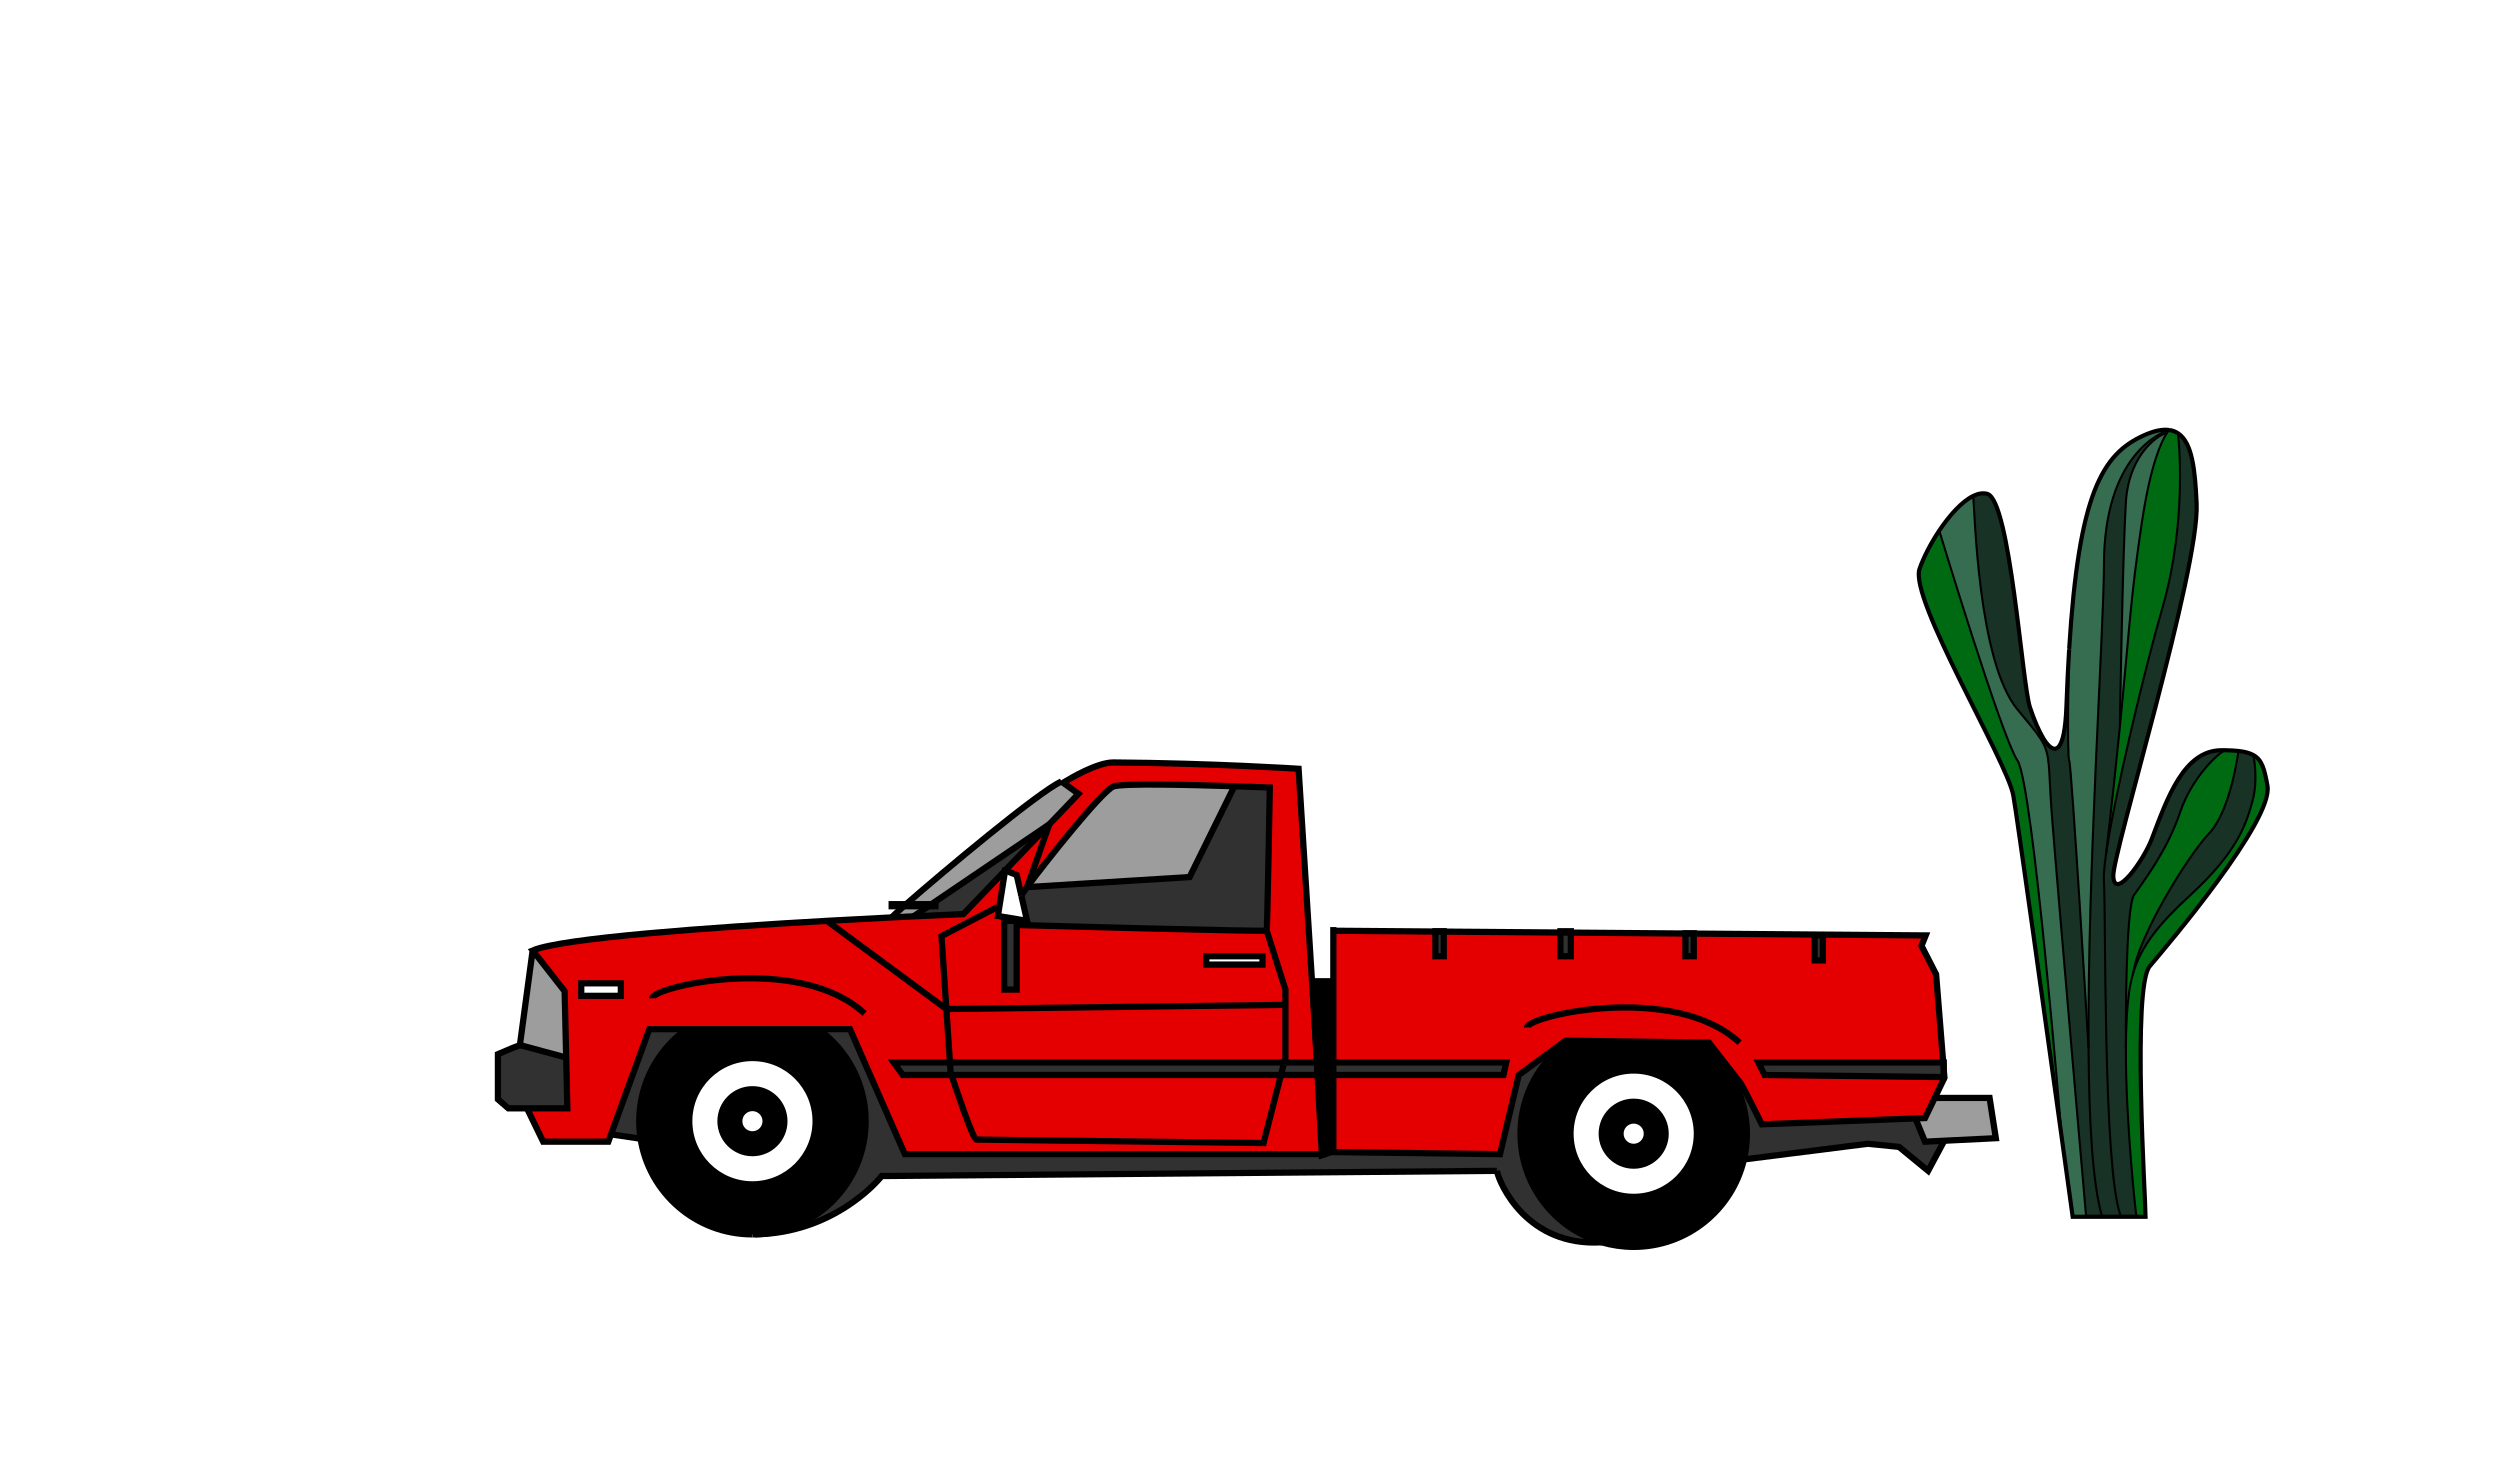
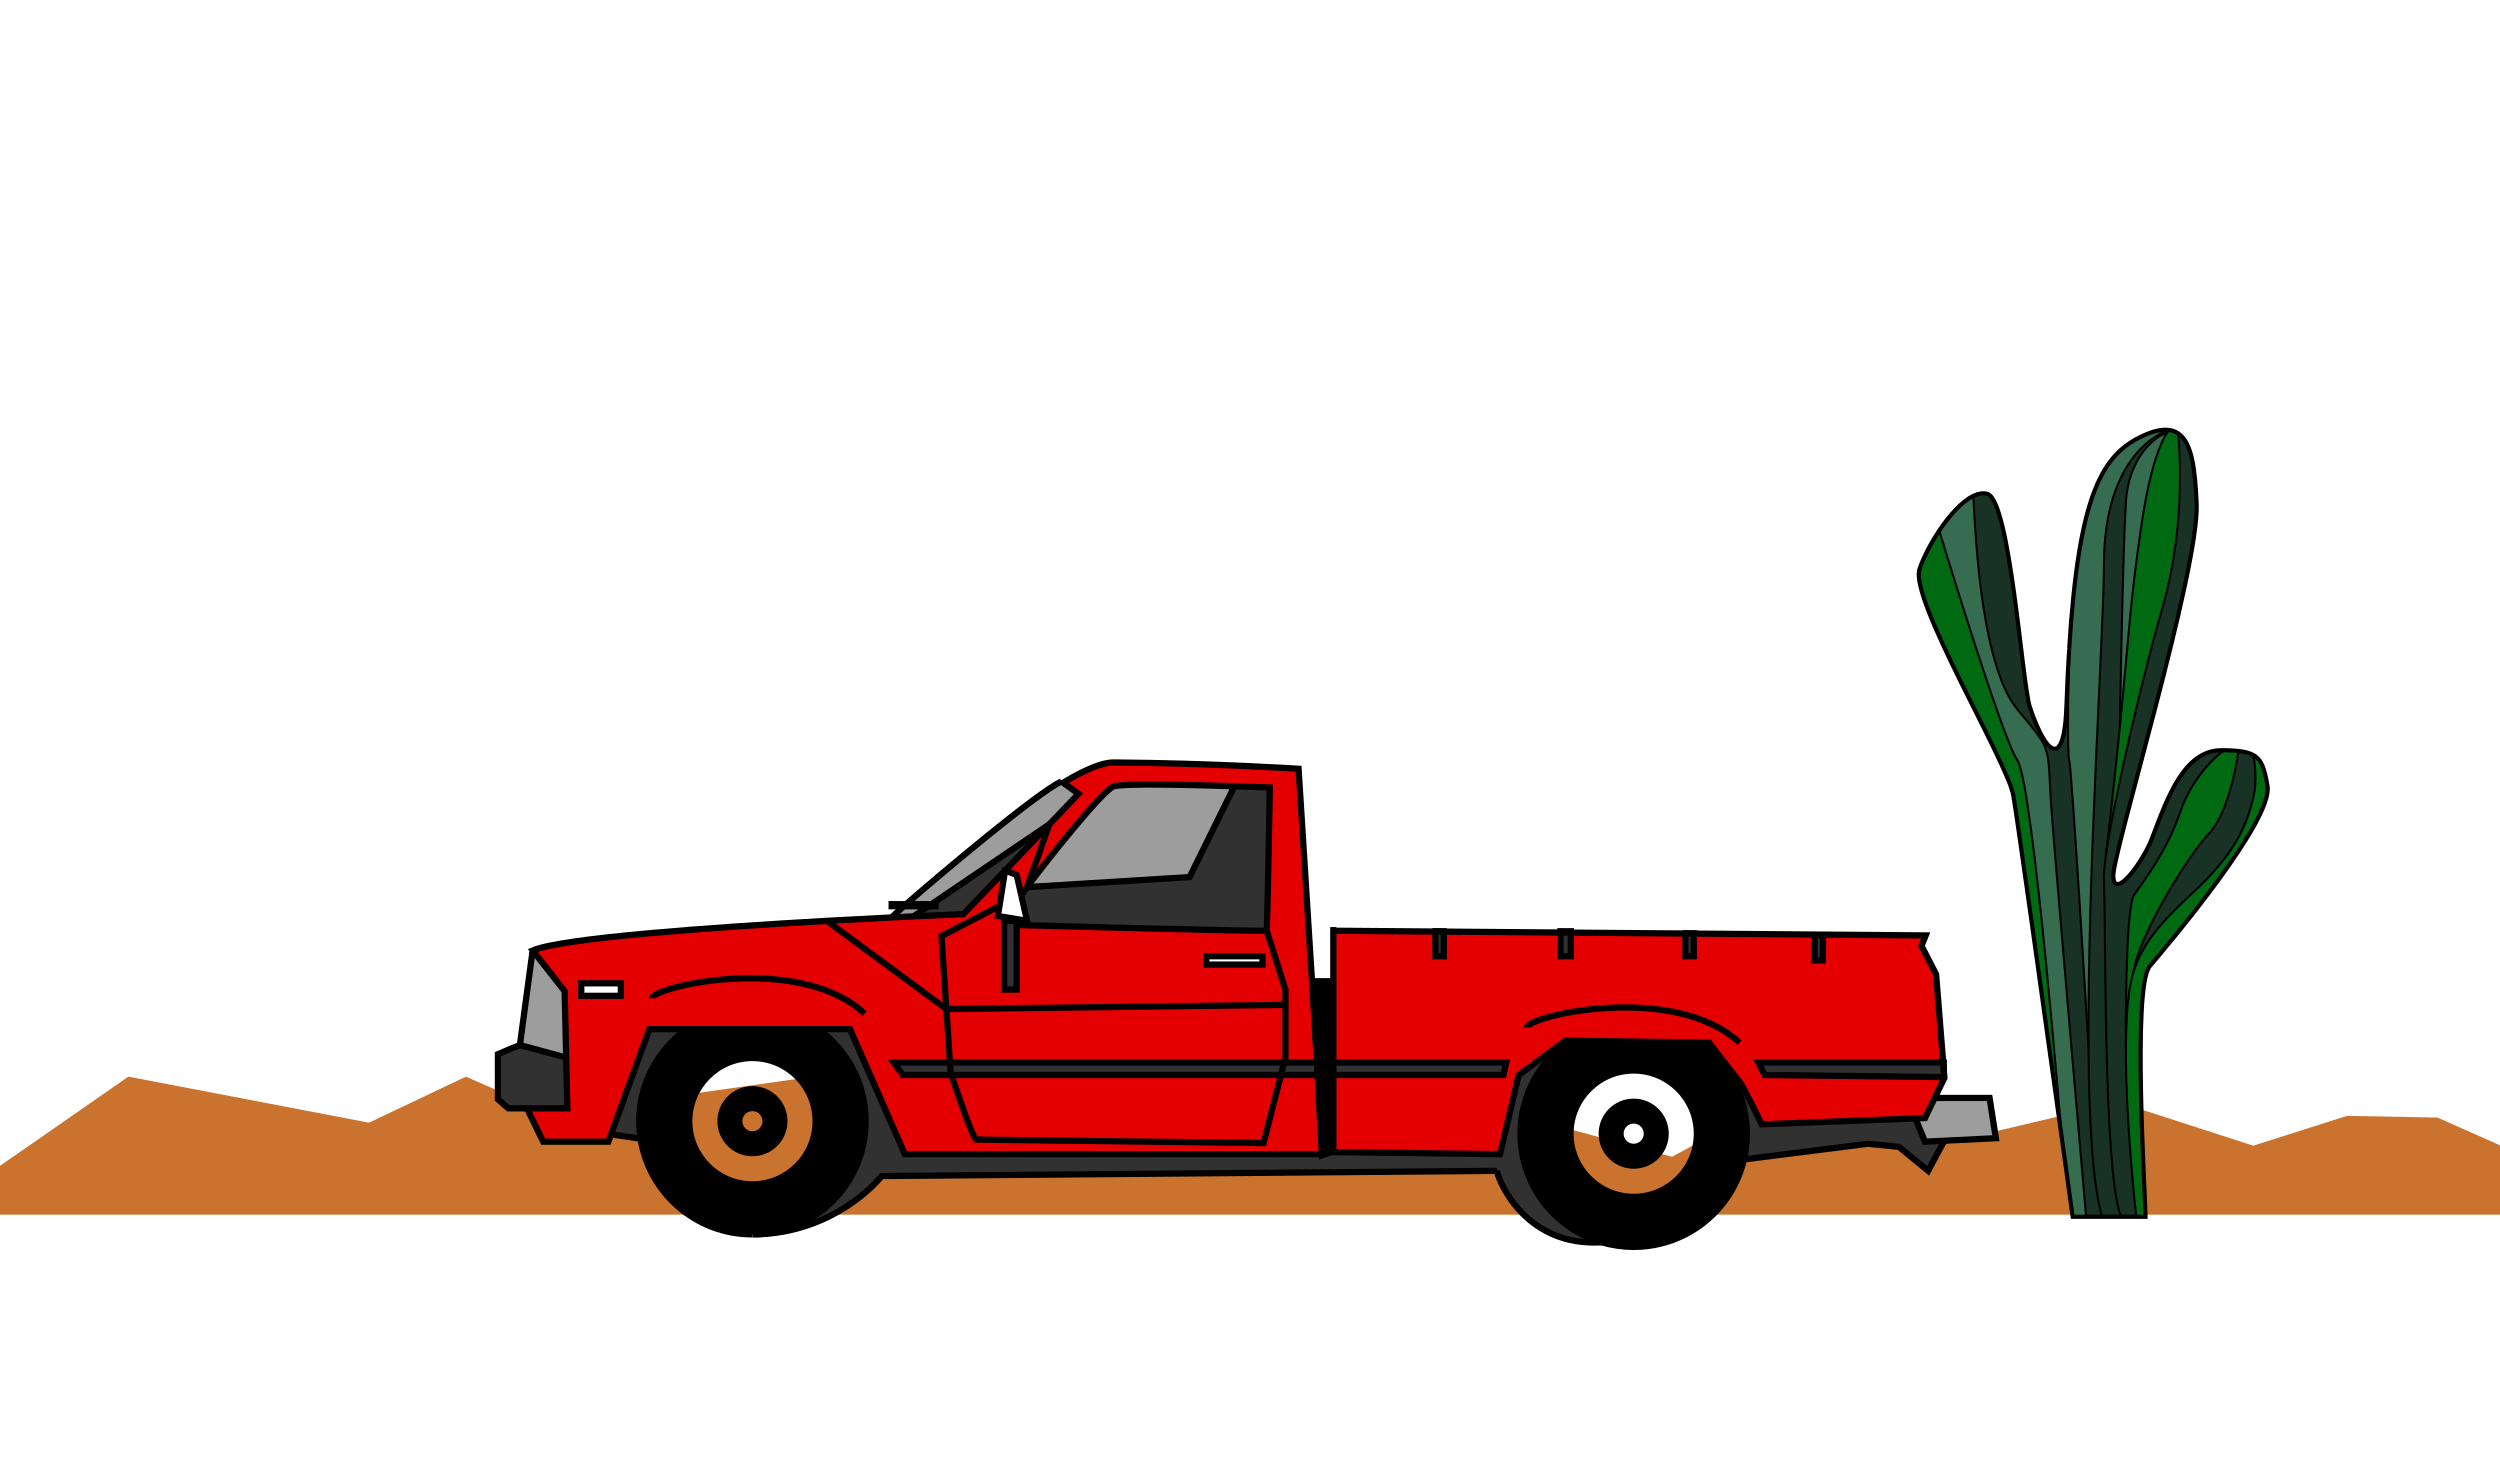
<svg xmlns="http://www.w3.org/2000/svg" version="1.1" id="truck" x="0px" y="0px" width="1200px" height="700px" viewBox="0 0 1200 700" enable-background="new 0 0 1200 700" xml:space="preserve">
+   <path id="bkg1" fill="#C9732F" d="M-34.409,583.045c4.5-2.454,96.011-66.253,96.011-66.253l115.502,22.096l46.501-22.087l30,13.092  l61.498-2.455l74.997-10.634l46.498,24.543l74.997-4.909l31.499-14.725l64.497,20.451l67.496-21.27l127.494,34.359l61.497-33.541  l86.995,22.906l65.997-15.543l64.496,20.86l44.967-14.317l43.467,0.818l105.058,46.607" />
  <g id="cGroup">
    <g>
-       <path fill="#006A12" d="M1023.954,467.018v-0.01c3.92-13.06,12.279-23.44,27.529-37.46c22.98-21.12,26.9-34.64,29.83-45.5    c2.471-9.17,0.811-20.41,0.09-21.73c4.44,2.36,5.53,6.881,6.98,14.851c3,16.5-48,76.63-56.5,86.63s-2,112.25-2,120.25h-4.5v-0.5    c0,0-5.14-44.67-4.95-80.82c0.05-9.68,0.48-18.75,1.49-26.18C1022.384,473.178,1023.054,470.028,1023.954,467.018z" />
-       <path fill="#183225" d="M1081.403,362.317c0.721,1.32,2.381,12.561-0.09,21.73c-2.93,10.86-6.85,24.38-29.83,45.5    c-15.25,14.02-23.609,24.4-27.529,37.46c2.29-17.13,25.939-55.97,36.43-67.01c10.22-10.76,13.87-38.07,14.06-39.53    C1077.424,360.808,1079.674,361.397,1081.403,362.317z" />
-       <path fill="#006A12" d="M1074.443,360.468c-0.189,1.46-3.84,28.771-14.06,39.53c-10.49,11.04-34.14,49.88-36.43,67.01v0.01    c-0.9,3.011-1.57,6.16-2.03,9.53c-1.01,7.43-1.44,16.5-1.49,26.18h-0.01c-0.04-5-0.36-66.939,3.96-73.18    c4.5-6.5,16-21.5,22.02-39.5c5.79-17.32,18.931-29.07,21.711-29.93C1070.534,360.158,1072.624,360.268,1074.443,360.468z" />
-       <path fill="#183225" d="M1020.424,502.728h0.01c-0.189,36.15,4.95,80.82,4.95,80.82v0.5h-7.5v-0.5c-8.5-23-7-145.5-8-161    c-0.16-2.43,0.19-6.49,0.91-11.74c3.91-28.18,18.899-90.57,27.09-118.76c12.37-42.56,7.66-83.26,7.56-84.08    c6.931,4.57,8.2,17.9,8.94,33.59c1.5,31.5-40.45,168.2-40,179.01c0.5,12,14.47-7.39,18.5-17.989    c7.41-19.48,15.33-42.471,33.5-42.471c0.6,0,1.17,0,1.73,0.011c-2.78,0.859-15.921,12.609-21.711,29.93    c-6.02,18-17.52,33-22.02,39.5C1020.063,435.788,1020.384,497.728,1020.424,502.728z" />
-       <path fill="#006A12" d="M1045.443,207.968c0.101,0.82,4.811,41.52-7.56,84.08c-8.19,28.19-23.18,90.58-27.09,118.76    c3.02-25.609,5.12-45.45,6.729-61.75c4.311-43.7,5.091-62.07,10.601-98.51c4.27-28.23,9.51-38.95,11.92-42.59    c0.59-0.88,1.01-1.35,1.21-1.55C1042.844,206.628,1044.233,207.168,1045.443,207.968z" />
-       <path fill="#183225" d="M1041.084,206.378c0.06,0.01,0.12,0.02,0.17,0.03c-0.2,0.2-0.62,0.67-1.21,1.55    c-2.3-0.19-18.07,8.59-19.62,33.09c-1.54,24.5-2.9,108.01-2.9,108.01c-1.609,16.3-3.71,36.141-6.729,61.75    c-0.72,5.25-1.07,9.311-0.91,11.74c1,15.5-0.5,138,8,161v0.5h-9v-0.5c-4.42-15.34-6.15-45.08-6.38-80.5c0,0,0-0.01,0-0.02    c-0.561-84.65,7.399-201.661,7.38-231.48c-0.04-53.62,27.87-64.12,31.18-65.17    C1041.074,206.368,1041.074,206.368,1041.084,206.378z" />
-       <path fill="#366D50" d="M1020.424,241.048c1.55-24.5,17.32-33.28,19.62-33.09c-2.41,3.64-7.65,14.36-11.92,42.59    c-5.51,36.44-6.29,54.81-10.601,98.51C1017.523,349.058,1018.884,265.548,1020.424,241.048z" />
-       <path fill="#366D50" d="M1028.884,209.048c5.01-2.28,9-3.08,12.18-2.67c-3.31,1.05-31.22,11.55-31.18,65.17    c0.02,29.82-7.94,146.83-7.38,231.48c-0.12-1.961-8.13-135.99-9.28-137.98c-1.1-1.92-0.28-46.71-0.03-53.36    c0-0.08,0.011-0.16,0.011-0.23C997.834,236.698,1009.124,218.028,1028.884,209.048z" />
-       <path fill="#183225" d="M1008.884,583.548v0.5h-7.59v-0.5c0,0-13.82-158.57-16.41-192.5c-1.82-23.73-0.43-28.47-5.23-36.15    l1.16-0.47c5.311,8.7,10.25,7.44,11.07-15.38c0.35-9.87,0.79-18.97,1.31-27.36c-0.25,6.65-1.069,51.44,0.03,53.36    c1.15,1.99,9.16,136.02,9.28,137.98c0,0.01,0,0.02,0,0.02C1002.733,538.468,1004.464,568.208,1008.884,583.548z" />
-       <path fill="#366D50" d="M1001.294,583.548v0.5h-6.41c0,0-2.19-15.87-5.36-38.74l0.061-0.01c0,0-13.7-169.25-21.2-180.25    s-37.55-110.36-37.55-110.36c4.91-7.35,10.83-13.95,16.3-16.63c0.75,6.99,2.23,79.62,21.25,102.49    c5.62,6.76,9.09,10.86,11.27,14.35c4.801,7.681,3.41,12.42,5.23,36.15C987.474,424.978,1001.294,583.548,1001.294,583.548z" />
-       <path fill="#006A12" d="M989.584,545.298l-0.061,0.01c-7.779-56.06-21.439-154.16-23.14-163.51c-3-16.5-50-94.25-45-108.75    c1.86-5.38,5.3-12.14,9.45-18.36c0,0,30.05,99.36,37.55,110.36S989.584,545.298,989.584,545.298z" />
-       <path fill="#183225" d="M980.813,354.428l-1.16,0.47c-2.18-3.489-5.649-7.59-11.27-14.35c-19.02-22.87-20.5-95.5-21.25-102.49    c2.37-1.16,4.66-1.58,6.75-1.01c11,3,16.68,91.03,20.5,102.5C976.414,345.638,978.644,350.868,980.813,354.428z" />
+       <path fill="#006A12" d="M1023.954,467.018v-0.01c3.92-13.06,12.279-23.439,27.529-37.46c22.979-21.12,26.899-34.64,29.829-45.5    c2.472-9.17,0.812-20.41,0.091-21.729c4.439,2.359,5.529,6.881,6.979,14.851c3,16.5-48,76.63-56.5,86.63s-2,112.25-2,120.25h-4.5    v-0.5c0,0-5.14-44.67-4.95-80.82c0.05-9.68,0.48-18.75,1.49-26.18C1022.384,473.178,1023.054,470.028,1023.954,467.018z" />
+       <path fill="#183225" d="M1081.403,362.317c0.721,1.319,2.381,12.561-0.091,21.729c-2.93,10.86-6.85,24.38-29.829,45.5    c-15.25,14.021-23.609,24.4-27.529,37.46c2.29-17.13,25.938-55.97,36.43-67.01c10.22-10.76,13.87-38.07,14.061-39.53    C1077.424,360.808,1079.674,361.397,1081.403,362.317z" />
+       <path fill="#006A12" d="M1074.443,360.468c-0.189,1.46-3.84,28.771-14.061,39.53c-10.49,11.04-34.14,49.88-36.43,67.01v0.01    c-0.9,3.012-1.57,6.16-2.03,9.53c-1.01,7.43-1.44,16.5-1.49,26.18h-0.01c-0.04-5-0.36-66.938,3.96-73.18    c4.5-6.5,16-21.5,22.021-39.5c5.79-17.32,18.931-29.07,21.711-29.93C1070.534,360.158,1072.624,360.268,1074.443,360.468z" />
+       <path fill="#183225" d="M1020.424,502.728h0.01c-0.188,36.15,4.95,80.82,4.95,80.82v0.5h-7.5v-0.5c-8.5-23-7-145.5-8-161    c-0.159-2.43,0.19-6.49,0.91-11.74c3.91-28.18,18.899-90.569,27.09-118.76c12.37-42.56,7.66-83.26,7.561-84.08    c6.931,4.57,8.2,17.9,8.939,33.59c1.5,31.5-40.45,168.2-40,179.01c0.5,12,14.47-7.391,18.5-17.989    c7.41-19.48,15.33-42.471,33.5-42.471c0.601,0,1.17,0,1.73,0.011c-2.78,0.858-15.921,12.608-21.711,29.93    c-6.021,18-17.521,33-22.021,39.5C1020.062,435.788,1020.384,497.728,1020.424,502.728z" />
+       <path fill="#006A12" d="M1045.443,207.968c0.101,0.82,4.811,41.52-7.561,84.08c-8.189,28.19-23.18,90.58-27.09,118.76    c3.02-25.608,5.12-45.449,6.729-61.75c4.312-43.7,5.092-62.07,10.602-98.51c4.27-28.23,9.51-38.95,11.92-42.59    c0.59-0.88,1.01-1.35,1.21-1.55C1042.844,206.628,1044.233,207.168,1045.443,207.968z" />
+       <path fill="#183225" d="M1041.084,206.378c0.061,0.01,0.12,0.02,0.17,0.03c-0.2,0.2-0.62,0.67-1.21,1.55    c-2.3-0.19-18.069,8.59-19.62,33.09c-1.54,24.5-2.899,108.01-2.899,108.01c-1.609,16.301-3.71,36.142-6.729,61.75    c-0.72,5.25-1.07,9.312-0.91,11.74c1,15.5-0.5,138,8,161v0.5h-9v-0.5c-4.42-15.34-6.149-45.08-6.38-80.5c0,0,0-0.01,0-0.02    c-0.561-84.65,7.399-201.661,7.38-231.48c-0.04-53.62,27.87-64.12,31.181-65.17    C1041.074,206.368,1041.074,206.368,1041.084,206.378z" />
+       <path fill="#366D50" d="M1020.424,241.048c1.55-24.5,17.32-33.28,19.62-33.09c-2.41,3.64-7.649,14.36-11.92,42.59    c-5.51,36.44-6.29,54.81-10.601,98.51C1017.523,349.058,1018.884,265.548,1020.424,241.048z" />
+       <path fill="#366D50" d="M1028.884,209.048c5.011-2.28,9-3.08,12.181-2.67c-3.311,1.05-31.221,11.55-31.181,65.17    c0.021,29.82-7.939,146.83-7.38,231.48c-0.12-1.961-8.13-135.99-9.279-137.98c-1.101-1.92-0.28-46.71-0.03-53.359    c0-0.08,0.011-0.16,0.011-0.23C997.834,236.698,1009.124,218.028,1028.884,209.048z" />
+       <path fill="#183225" d="M1008.884,583.548v0.5h-7.59v-0.5c0,0-13.82-158.57-16.41-192.5c-1.819-23.729-0.43-28.47-5.229-36.149    l1.16-0.471c5.311,8.7,10.25,7.44,11.069-15.38c0.351-9.87,0.79-18.97,1.311-27.36c-0.25,6.65-1.069,51.44,0.029,53.36    c1.15,1.99,9.16,136.021,9.28,137.98c0,0.01,0,0.02,0,0.02C1002.732,538.468,1004.464,568.208,1008.884,583.548z" />
+       <path fill="#366D50" d="M1001.294,583.548v0.5h-6.41c0,0-2.189-15.87-5.359-38.74l0.061-0.01c0,0-13.7-169.25-21.2-180.25    s-37.55-110.36-37.55-110.36c4.91-7.35,10.83-13.95,16.3-16.63c0.75,6.99,2.23,79.62,21.25,102.49    c5.62,6.76,9.09,10.86,11.271,14.351c4.801,7.681,3.409,12.42,5.229,36.149C987.474,424.978,1001.294,583.548,1001.294,583.548z" />
+       <path fill="#006A12" d="M989.584,545.298l-0.061,0.01c-7.779-56.06-21.439-154.159-23.141-163.51c-3-16.5-50-94.25-45-108.75    c1.86-5.38,5.3-12.14,9.45-18.36c0,0,30.05,99.36,37.55,110.36S989.584,545.298,989.584,545.298z" />
+       <path fill="#183225" d="M980.812,354.428l-1.159,0.471c-2.181-3.489-5.649-7.591-11.271-14.351    c-19.02-22.87-20.5-95.5-21.25-102.49c2.37-1.16,4.66-1.58,6.75-1.01c11,3,16.68,91.03,20.5,102.5    C976.414,345.638,978.645,350.868,980.812,354.428z" />
    </g>
    <g>
-       <path fill="none" stroke="#000000" stroke-width="2" stroke-miterlimit="10" d="M993.193,311.688    c-0.52,8.39-0.96,17.49-1.31,27.36c-0.82,22.82-5.76,24.08-11.07,15.38c-2.17-3.56-4.399-8.79-6.43-14.88    c-3.82-11.47-9.5-99.5-20.5-102.5c-2.09-0.57-4.38-0.15-6.75,1.01c-5.47,2.68-11.39,9.28-16.3,16.63    c-4.15,6.22-7.59,12.98-9.45,18.36c-5,14.5,42,92.25,45,108.75c1.7,9.35,15.36,107.45,23.14,163.51    c3.17,22.87,5.36,38.74,5.36,38.74h6.41h7.59h9h7.5h4.5c0-8-6.5-110.25,2-120.25s59.5-70.13,56.5-86.63    c-1.45-7.97-2.54-12.49-6.98-14.851c-1.729-0.92-3.979-1.51-6.96-1.85c-1.819-0.2-3.909-0.31-6.329-0.35    c-0.561-0.011-1.131-0.011-1.73-0.011c-18.17,0-26.09,22.99-33.5,42.471c-4.03,10.6-18,29.989-18.5,17.989    c-0.45-10.81,41.5-147.51,40-179.01c-0.74-15.69-2.01-29.02-8.94-33.59c-1.21-0.8-2.6-1.34-4.189-1.56    c-0.05-0.01-0.11-0.02-0.17-0.03" />
-       <path fill="none" stroke="#000000" stroke-width="2" stroke-miterlimit="10" d="M1041.063,206.378    c-3.18-0.41-7.17,0.39-12.18,2.67c-19.76,8.98-31.05,27.65-35.68,102.41" />
-       <path fill="none" stroke="#000000" stroke-linejoin="round" stroke-miterlimit="10" d="M1041.384,206.278c0,0,0,0-0.01,0.01    c-0.01,0.01-0.05,0.05-0.12,0.12c-0.2,0.2-0.62,0.67-1.21,1.55c-2.41,3.64-7.65,14.36-11.92,42.59    c-5.51,36.44-6.29,54.81-10.601,98.51c-1.609,16.3-3.71,36.141-6.729,61.75" />
-       <path fill="none" stroke="#000000" stroke-linejoin="round" stroke-miterlimit="10" d="M1002.504,503.028    c-0.561-84.65,7.399-201.661,7.38-231.48c-0.04-53.62,27.87-64.12,31.18-65.17c0.011-0.01,0.011-0.01,0.021,0    c0.17-0.06,0.27-0.09,0.29-0.09" />
-       <path fill="none" stroke="#000000" stroke-linejoin="round" stroke-miterlimit="10" d="M1008.884,583.548    c-4.42-15.34-6.15-45.08-6.38-80.5" />
-       <path fill="none" stroke="#000000" stroke-miterlimit="10" d="M1045.443,207.958c0,0,0,0,0,0.01    c0.101,0.82,4.811,41.52-7.56,84.08c-8.19,28.19-23.18,90.58-27.09,118.76c-0.72,5.25-1.07,9.311-0.91,11.74c1,15.5-0.5,138,8,161    " />
-       <path fill="none" stroke="#000000" stroke-miterlimit="10" d="M947.134,238.058c0.75,6.99,2.23,79.62,21.25,102.49    c5.62,6.76,9.09,10.86,11.27,14.35c4.801,7.681,3.41,12.42,5.23,36.15c2.59,33.93,16.41,192.5,16.41,192.5" />
+       <path fill="none" stroke="#000000" stroke-width="2" stroke-miterlimit="10" d="M993.193,311.688    c-0.521,8.391-0.961,17.49-1.311,27.36c-0.82,22.82-5.76,24.08-11.07,15.38c-2.17-3.56-4.398-8.79-6.43-14.88    c-3.82-11.47-9.5-99.5-20.5-102.5c-2.09-0.57-4.38-0.15-6.75,1.01c-5.47,2.68-11.39,9.28-16.3,16.63    c-4.15,6.22-7.59,12.98-9.45,18.36c-5,14.5,42,92.25,45,108.75c1.7,9.351,15.36,107.45,23.141,163.51    c3.17,22.87,5.359,38.74,5.359,38.74h6.41h7.59h9h7.5h4.5c0-8-6.5-110.25,2-120.25s59.5-70.13,56.5-86.63    c-1.449-7.97-2.54-12.49-6.979-14.851c-1.729-0.921-3.979-1.511-6.96-1.851c-1.819-0.2-3.909-0.31-6.329-0.35    c-0.562-0.012-1.131-0.012-1.73-0.012c-18.17,0-26.09,22.99-33.5,42.472c-4.029,10.6-18,29.989-18.5,17.989    c-0.45-10.811,41.5-147.51,40-179.01c-0.739-15.69-2.01-29.02-8.939-33.59c-1.21-0.8-2.601-1.34-4.189-1.56    c-0.05-0.01-0.109-0.021-0.17-0.03" />
+       <path fill="none" stroke="#000000" stroke-width="2" stroke-miterlimit="10" d="M1041.062,206.378    c-3.18-0.41-7.17,0.39-12.18,2.67c-19.76,8.98-31.05,27.65-35.68,102.41" />
+       <path fill="none" stroke="#000000" stroke-linejoin="round" stroke-miterlimit="10" d="M1041.384,206.278c0,0,0,0-0.01,0.01    c-0.01,0.01-0.05,0.05-0.12,0.12c-0.2,0.2-0.62,0.67-1.21,1.55c-2.41,3.64-7.649,14.36-11.92,42.59    c-5.51,36.44-6.29,54.81-10.601,98.51c-1.609,16.301-3.711,36.142-6.729,61.75" />
+       <path fill="none" stroke="#000000" stroke-linejoin="round" stroke-miterlimit="10" d="M1002.504,503.028    c-0.561-84.65,7.399-201.661,7.38-231.48c-0.04-53.62,27.87-64.12,31.181-65.17c0.011-0.01,0.011-0.01,0.021,0    c0.17-0.06,0.271-0.09,0.29-0.09" />
+       <path fill="none" stroke="#000000" stroke-linejoin="round" stroke-miterlimit="10" d="M1008.884,583.548    c-4.42-15.34-6.149-45.08-6.38-80.5" />
+       <path fill="none" stroke="#000000" stroke-miterlimit="10" d="M1045.443,207.958c0,0,0,0,0,0.01    c0.101,0.82,4.811,41.52-7.561,84.08c-8.189,28.19-23.18,90.58-27.09,118.76c-0.72,5.25-1.07,9.312-0.91,11.74    c1,15.5-0.5,138,8,161" />
+       <path fill="none" stroke="#000000" stroke-miterlimit="10" d="M947.134,238.058c0.75,6.99,2.23,79.62,21.25,102.49    c5.62,6.76,9.09,10.86,11.271,14.351c4.801,7.681,3.41,12.42,5.229,36.149c2.59,33.93,16.41,192.5,16.41,192.5" />
      <path fill="none" stroke="#000000" stroke-miterlimit="10" d="M930.834,254.688c0,0,30.05,99.36,37.55,110.36    s21.2,180.25,21.2,180.25" />
      <path fill="none" stroke="#000000" stroke-linejoin="round" stroke-miterlimit="10" d="M1002.504,503.028c0,0.01,0,0.02,0,0.02" />
-       <path fill="none" stroke="#000000" stroke-miterlimit="10" d="M993.224,311.068c-0.01,0.1-0.01,0.23-0.02,0.39    c0,0.07-0.011,0.15-0.011,0.23c-0.25,6.65-1.069,51.44,0.03,53.36c1.15,1.99,9.16,136.02,9.28,137.98" />
-       <path fill="none" stroke="#000000" stroke-miterlimit="10" d="M1023.954,467.018c-0.9,3.011-1.57,6.16-2.03,9.53    c-1.01,7.43-1.44,16.5-1.49,26.18c-0.189,36.15,4.95,80.82,4.95,80.82" />
-       <path fill="none" stroke="#000000" stroke-miterlimit="10" d="M1081.313,362.198c0.03,0.02,0.061,0.06,0.09,0.119    c0.721,1.32,2.381,12.561-0.09,21.73c-2.93,10.86-6.85,24.38-29.83,45.5c-15.25,14.02-23.609,24.4-27.529,37.46" />
-       <path fill="none" stroke="#000000" stroke-miterlimit="10" d="M1068.403,360.067c-0.079,0-0.17,0.021-0.289,0.051    c-2.78,0.859-15.921,12.609-21.711,29.93c-6.02,18-17.52,33-22.02,39.5c-4.32,6.24-4,68.18-3.96,73.18c0,0.21,0,0.32,0,0.32" />
-       <path fill="none" stroke="#000000" stroke-miterlimit="10" d="M1074.454,360.408c0,0,0,0.02-0.011,0.06    c-0.189,1.46-3.84,28.771-14.06,39.53c-10.49,11.04-34.14,49.88-36.43,67.01v0.01c-0.011,0.021-0.011,0.03-0.011,0.05" />
+       <path fill="none" stroke="#000000" stroke-miterlimit="10" d="M993.224,311.068c-0.01,0.1-0.01,0.229-0.02,0.39    c0,0.07-0.011,0.15-0.011,0.23c-0.25,6.649-1.069,51.439,0.029,53.359c1.15,1.99,9.16,136.021,9.28,137.98" />
+       <path fill="none" stroke="#000000" stroke-miterlimit="10" d="M1023.954,467.018c-0.9,3.012-1.57,6.16-2.03,9.53    c-1.01,7.43-1.439,16.5-1.49,26.18c-0.188,36.15,4.95,80.82,4.95,80.82" />
+       <path fill="none" stroke="#000000" stroke-miterlimit="10" d="M1081.312,362.198c0.03,0.02,0.062,0.06,0.091,0.119    c0.721,1.319,2.381,12.561-0.091,21.729c-2.93,10.86-6.85,24.38-29.829,45.5c-15.25,14.021-23.609,24.4-27.529,37.46" />
+       <path fill="none" stroke="#000000" stroke-miterlimit="10" d="M1068.403,360.067c-0.079,0-0.171,0.021-0.289,0.051    c-2.78,0.858-15.921,12.608-21.711,29.93c-6.021,18-17.521,33-22.021,39.5c-4.32,6.24-4,68.18-3.96,73.18c0,0.21,0,0.32,0,0.32" />
+       <path fill="none" stroke="#000000" stroke-miterlimit="10" d="M1074.454,360.408c0,0,0,0.02-0.011,0.06    c-0.189,1.46-3.84,28.771-14.061,39.53c-10.49,11.04-34.14,49.88-36.43,67.01v0.01c-0.012,0.021-0.012,0.03-0.012,0.051" />
      <path fill="none" stroke="#000000" stroke-miterlimit="10" d="M1040.044,207.958c-2.3-0.19-18.07,8.59-19.62,33.09    c-1.54,24.5-2.9,108.01-2.9,108.01" />
    </g>
  </g>
  <g id="tGroup">
    <g>
      <polygon fill="#9D9D9D" points="955,527 958,546.33 932.98,547.56 924,548 919.67,537.5 919.64,536.84 924,536.67 928.73,526.87     929,527   " />
-       <path fill="#E40001" d="M933,513.23l0.33,4.1l-4.6,9.54l-4.73,9.8l-4.359,0.17l-73.971,2.83c0,0-9.67-19.67-10.67-20.34    l-14.67-18.83l-3.92-0.061l-63.19-0.909l-1.72-0.03L729,516l-9,38l-80-1v-37h81.67l1.33-6h-83v-63.25l49,0.39V459h4v-11.83    l56,0.44V459h5v-11.35l55,0.438V459h4v-10.88L924.33,449l-2,5l7,13.67l3.41,42.33H844l3,6l86,1V513.23z M875,461v-12h-4v12H875z" />
+       <path fill="#E40001" d="M933,513.23l0.33,4.1l-4.6,9.54l-4.73,9.8l-4.359,0.17l-73.971,2.83c0,0-9.67-19.67-10.67-20.34    l-14.67-18.83l-3.92-0.062l-63.19-0.908l-1.72-0.03L729,516l-9,38l-80-1v-37h81.67l1.33-6h-83v-63.25l49,0.39V459h4v-11.83    l56,0.44V459h5v-11.35l55,0.438V459h4v-10.88L924.33,449l-2,5l7,13.67l3.41,42.33H844l3,6l86,1V513.23z M875,461v-12h-4v12H875z" />
      <polygon fill="#313131" points="933,513.23 933,517 847,516 844,510 932.74,510   " />
      <path fill="#313131" d="M932.98,547.56L933,548l-7.5,14l-14-11.5l-15-1.49l-59.41,7.51c0.92-3.96,1.41-8.1,1.41-12.35    c0-17.93-8.689-33.83-22.09-43.729l3.92,0.06L835,519.33c1,0.67,10.67,20.34,10.67,20.34l73.97-2.83l0.03,0.66L924,548    L932.98,547.56z" />
      <rect x="871" y="449" fill="#313131" width="4" height="12" />
-       <path d="M838.5,544.17c0,4.25-0.49,8.39-1.41,12.35c-5.59,24.062-27.17,41.98-52.92,41.98c-5.32,0-10.47-0.771-15.33-2.2    c-0.01,0-0.01,0-0.02,0c-22.53-6.62-38.98-27.45-38.98-52.13c0-18.5,9.25-34.83,23.38-44.64l63.19,0.909    C829.811,510.34,838.5,526.24,838.5,544.17z M814.5,544.17c0-16.75-13.58-30.33-30.33-30.33s-30.33,13.58-30.33,30.33    s13.58,30.33,30.33,30.33S814.5,560.92,814.5,544.17z" />
+       <path d="M838.5,544.17c0,4.25-0.49,8.39-1.41,12.35c-5.59,24.062-27.17,41.98-52.92,41.98c-5.32,0-10.47-0.771-15.33-2.2    c-0.01,0-0.01,0-0.02,0c-22.53-6.62-38.98-27.45-38.98-52.13c0-18.5,9.25-34.83,23.38-44.64l63.19,0.908    C829.811,510.34,838.5,526.24,838.5,544.17z M814.5,544.17c0-16.75-13.58-30.33-30.33-30.33s-30.33,13.58-30.33,30.33    s13.58,30.33,30.33,30.33S814.5,560.92,814.5,544.17z" />
      <polygon fill="#313131" points="813,448.12 813,459 809,459 809,448.09   " />
      <path d="M784.17,528.84c8.47,0,15.33,6.86,15.33,15.33s-6.86,15.33-15.33,15.33s-15.33-6.86-15.33-15.33    S775.7,528.84,784.17,528.84z M790.5,544.17c0-3.5-2.83-6.33-6.33-6.33s-6.33,2.83-6.33,6.33s2.83,6.33,6.33,6.33    S790.5,547.67,790.5,544.17z" />
-       <path fill="#313131" d="M768.82,596.3c-35.82,2.19-49.09-28.02-50.32-34.3l-295.31,2.5c-2.79,3.65-24.141,27.39-60.621,27.98    c29.35-0.74,52.93-24.771,52.93-54.312c0-18.21-8.97-34.31-22.71-44.17H408l26.33,60h200.14l0.03,0.5l4.5-1.5v-37h1v37l80,1l9-38    l22.5-16.5l1.72,0.03c-14.13,9.81-23.38,26.14-23.38,44.64C729.84,568.85,746.29,589.68,768.82,596.3z" />
+       <path fill="#313131" d="M768.82,596.3c-35.82,2.19-49.09-28.02-50.32-34.3l-295.31,2.5c-2.79,3.65-24.142,27.39-60.622,27.98    c29.35-0.74,52.93-24.771,52.93-54.312c0-18.21-8.97-34.31-22.71-44.17H408l26.33,60h200.14l0.03,0.5l4.5-1.5v-37h1v37l80,1l9-38    l22.5-16.5l1.72,0.03c-14.13,9.81-23.38,26.14-23.38,44.64C729.84,568.85,746.29,589.68,768.82,596.3z" />
      <polygon fill="#313131" points="754,447.65 754,459 749,459 749,447.61   " />
      <polygon fill="#313131" points="723,510 721.67,516 640,516 640,510   " />
      <polygon fill="#313131" points="693,447.17 693,459 689,459 689,447.14   " />
      <polygon points="639,516 639,553 634.5,554.5 634.47,554 635,554 632.6,516   " />
      <polygon points="639,510 639,516 632.6,516 632.22,510   " />
      <polygon points="639,471 639,510 632.22,510 631.4,497.01 630,471   " />
-       <path fill="#E40001" d="M271.76,507.63l-0.74-31.86l-15.28-19.51l-0.03-0.04c14.04-6.02,86.05-11.108,141.17-14.22    c1.79,1.33,57.38,42.34,57.38,42.34L455.98,510H429l4.33,6h23.39c2,6.08,10.29,31,11.99,31c1.94,0,137.78,1.67,137.78,1.67    l8.37-32.67h17.568l2.04,38H434.33L408,494h-15.21h-63.24h-17.88l-18.4,50.5L292,548h-31.28l-7.77-16h19.38L271.76,507.63z     M298,478v-6h-19v6H298z" />
+       <path fill="#E40001" d="M271.76,507.63l-0.74-31.86l-15.28-19.51l-0.03-0.04c14.04-6.02,86.05-11.107,141.17-14.22    c1.79,1.33,57.38,42.34,57.38,42.34L455.98,510H429l4.33,6h23.39c2,6.08,10.29,31,11.99,31c1.94,0,137.78,1.67,137.78,1.67    l8.37-32.67h17.567l2.04,38H434.33L408,494h-15.21h-63.24h-17.88l-18.4,50.5L292,548h-31.28l-7.77-16h19.38L271.76,507.63z     M298,478v-6h-19v6H298z" />
      <polygon fill="#313131" points="632.43,516 614.86,516 616.4,510 632.1,510   " />
-       <path fill="#E40001" d="M592.5,377.4c-20.78-0.682-53.75-1.48-58.04,0.1c-5.28,1.94-32.63,36.28-41.46,48.31l10.67-30.148    l14-14.63l-7.34-5.3c0,0,0.18-0.12,0.52-0.32c2.75-1.7,15.78-9.48,23.61-9.43c47.62,0.34,88.86,3.028,88.86,3.028l8.08,128    L632.1,510H616.4l0.6-2.33v-25.34V475l-9-28.33c0.33-0.67,1.51-68.66,1.51-68.66S602.38,377.72,592.5,377.4z" />
+       <path fill="#E40001" d="M592.5,377.4c-20.78-0.683-53.75-1.48-58.04,0.1c-5.28,1.94-32.63,36.28-41.46,48.31l10.67-30.147    l14-14.63l-7.34-5.3c0,0,0.18-0.12,0.52-0.32c2.75-1.7,15.78-9.48,23.61-9.43c47.62,0.34,88.86,3.027,88.86,3.027l8.08,128    L632.1,510H616.4l0.6-2.33v-25.34V475l-9-28.33c0.33-0.67,1.51-68.66,1.51-68.66S602.38,377.72,592.5,377.4z" />
      <polygon fill="#E40001" points="617,482.33 617,507.67 616.4,510 455.98,510 454.26,484.34   " />
      <path fill="#E40001" d="M617,475v7.33l-162.74,2.01l-2.34-35.01l26.91-14l0.83,0.13l-0.66,4.21l9.13,1.521L488,442h-6v33h6v-31    c0,0,119.67,3.33,120,2.67L617,475z M606,463v-4h-27v4H606z" />
      <path fill="#313131" d="M616.4,510l-1.54,6H456.72c-0.27-0.85-0.43-1.33-0.43-1.33l-0.31-4.67H616.4L616.4,510z" />
      <path fill="#E40001" d="M614.86,516l-8.37,32.67c0,0-135.84-1.67-137.78-1.67c-1.7,0-9.99-24.92-11.99-31H614.86z" />
-       <path fill="#313131" d="M609.51,378.01c0,0-1.18,67.99-1.51,68.66c-0.33,0.66-120-2.67-120-2.67v-2l0.13-0.81L493,442l-2.75-12.08    c0,0,0-0.01,0-0.02c0-0.23,1.02-1.73,2.75-4.092l78-4.81l21.5-43.6C602.38,377.72,609.51,378.01,609.51,378.01z" />
-       <path fill="#9D9D9D" d="M592.5,377.4L571,421l-78,4.81c8.83-12.028,36.18-46.368,41.46-48.31    C538.75,375.92,571.72,376.72,592.5,377.4z" />
+       <path fill="#313131" d="M609.51,378.01c0,0-1.18,67.99-1.51,68.66c-0.33,0.66-120-2.67-120-2.67v-2l0.13-0.81L493,442l-2.75-12.08    c0,0,0-0.01,0-0.02c0-0.23,1.02-1.73,2.75-4.093l78-4.81l21.5-43.6C602.38,377.72,609.51,378.01,609.51,378.01z" />
+       <path fill="#9D9D9D" d="M592.5,377.4L571,421l-78,4.81c8.83-12.027,36.18-46.367,41.46-48.31    C538.75,375.92,571.72,376.72,592.5,377.4z" />
      <path fill="#9D9D9D" d="M517.67,381.03l-14,14.63L447.11,434h-12.16c17.56-15.37,62.97-53.44,74.51-58.92l1.39,0.33    c-0.34,0.2-0.52,0.32-0.52,0.32L517.67,381.03z" />
-       <path fill="#313131" d="M503.67,395.66l-21.21,22.17h-0.01v0.01l-20.03,20.93c0,0-9.27,0.382-23.92,1.07l7.14-4.84H449v-1h-1.89    L503.67,395.66z" />
-       <path fill="#E40001" d="M482.46,417.83l21.21-22.17L493,425.81c-1.73,2.36-2.75,3.86-2.75,4.092L488,420L482.46,417.83z" />
+       <path fill="#313131" d="M503.67,395.66l-21.21,22.17h-0.01v0.01l-20.03,20.93c0,0-9.27,0.383-23.92,1.07l7.14-4.84H449v-1h-1.89    L503.67,395.66z" />
+       <path fill="#E40001" d="M482.46,417.83l21.21-22.17L493,425.81c-1.73,2.36-2.75,3.86-2.75,4.093L488,420L482.46,417.83z" />
      <polygon fill="#313131" points="488,444 488,475 482,475 482,442 488,442   " />
      <path fill="#E40001" d="M482.45,417.84l-2.79,17.62l-0.83-0.13l-26.91,14l2.34,35.01c0,0-55.59-41.01-57.38-42.34    c11.3-0.63,21.89-1.19,31.12-1.64c3.74-0.19,7.25-0.36,10.5-0.521c14.65-0.688,23.92-1.07,23.92-1.07L482.45,417.84z" />
      <path fill="#313131" d="M456.72,516h-23.39l-4.33-6h26.98l0.31,4.67C456.29,514.67,456.45,515.15,456.72,516z" />
-       <path fill="#9D9D9D" d="M445.64,435l-7.14,4.84c-3.25,0.16-6.76,0.33-10.5,0.521v-0.012c0.29-0.398,2.41-2.35,5.82-5.35H445.64z" />
+       <path fill="#9D9D9D" d="M445.64,435l-7.14,4.84c-3.25,0.16-6.76,0.33-10.5,0.521v-0.013c0.29-0.397,2.41-2.35,5.82-5.35    L445.64,435L445.64,435z" />
      <path d="M392.79,494c13.74,9.86,22.71,25.96,22.71,44.17c0,29.54-23.58,53.57-52.93,54.311c-0.46,0.021-0.93,0.021-1.4,0.021    c-27.2,0-49.72-19.97-53.7-46.05c-0.42-2.7-0.63-5.47-0.63-8.28c0-18.21,8.96-34.31,22.71-44.17L392.79,494L392.79,494z     M391.5,538.17c0-16.75-13.58-30.33-30.33-30.33s-30.33,13.58-30.33,30.33s13.58,30.33,30.33,30.33S391.5,554.92,391.5,538.17z" />
      <path d="M361.17,522.84c8.47,0,15.33,6.86,15.33,15.33s-6.86,15.33-15.33,15.33c-8.47,0-15.33-6.86-15.33-15.33    S352.7,522.84,361.17,522.84z M367.5,538.17c0-3.5-2.83-6.33-6.33-6.33s-6.33,2.83-6.33,6.33s2.83,6.33,6.33,6.33    S367.5,541.67,367.5,538.17z" />
      <path fill="#313131" d="M311.67,494h17.88c-13.75,9.86-22.71,25.96-22.71,44.17c0,2.811,0.21,5.58,0.63,8.28l-0.63,0.05l-13.57-2    L311.67,494z" />
      <polygon fill="#313131" points="252.95,532 244,532 239,527.67 239,506 246.08,503 249.54,501.67 249.67,501.67 271.76,507.63     272.33,532   " />
      <polygon fill="#9D9D9D" points="271.02,475.77 271.76,507.63 249.67,501.67 249.54,501.67 255.65,456.33 255.74,456.26   " />
    </g>
    <g>
      <polyline fill="none" stroke="#000000" stroke-width="3" stroke-miterlimit="10" points="271.77,507.63 271.76,507.63     249.67,501.67   " />
      <rect x="279" y="472" fill="none" stroke="#000000" stroke-width="3" stroke-miterlimit="10" width="19" height="6" />
      <polygon fill="none" stroke="#000000" stroke-width="3" stroke-miterlimit="10" points="488,442 482,442 482,475 488,475 488,444       " />
      <polyline fill="none" stroke="#000000" stroke-width="3" stroke-miterlimit="10" points="482.45,417.84 479.66,435.46 479,439.67     488.13,441.19 493,442 490.25,429.92   " />
      <polyline fill="none" stroke="#000000" stroke-width="3" stroke-miterlimit="10" points="490.25,429.9 488,420 482.46,417.83       " />
-       <path fill="none" stroke="#000000" stroke-width="3" stroke-miterlimit="10" d="M509.46,375.08    c-11.54,5.479-56.95,43.55-74.51,58.92c-0.391,0.35-0.771,0.68-1.13,1c-3.41,3-5.53,4.95-5.82,5.35" />
-       <path fill="none" stroke="#000000" stroke-width="3" stroke-miterlimit="10" d="M488,444c0,0,119.67,3.33,120,2.67    c0.33-0.67,1.51-68.66,1.51-68.66s-7.13-0.29-17.01-0.608c-20.78-0.682-53.75-1.48-58.04,0.1c-5.28,1.94-32.63,36.28-41.46,48.31    c-1.73,2.36-2.75,3.86-2.75,4.092c0,0.01,0,0.02,0,0.02" />
+       <path fill="none" stroke="#000000" stroke-width="3" stroke-miterlimit="10" d="M509.46,375.08    c-11.54,5.479-56.95,43.55-74.51,58.92c-0.392,0.35-0.771,0.68-1.13,1c-3.41,3-5.53,4.95-5.82,5.35" />
+       <path fill="none" stroke="#000000" stroke-width="3" stroke-miterlimit="10" d="M488,444c0,0,119.67,3.33,120,2.67    c0.33-0.67,1.51-68.66,1.51-68.66s-7.13-0.29-17.01-0.607c-20.78-0.683-53.75-1.48-58.04,0.1c-5.28,1.94-32.63,36.28-41.46,48.311    c-1.73,2.359-2.75,3.859-2.75,4.092c0,0.01,0,0.02,0,0.02" />
      <path fill="none" stroke="#000000" stroke-width="3" stroke-miterlimit="10" d="M478.83,435.33l-26.91,14l2.34,35.01L455.98,510    l0.31,4.67c0,0,0.16,0.48,0.43,1.33c2,6.08,10.29,31,11.99,31c1.94,0,137.78,1.67,137.78,1.67l8.37-32.67l1.54-6l0.6-2.33v-25.34    V475l-9-28.33" />
      <path fill="none" stroke="#000000" stroke-width="3" stroke-miterlimit="10" d="M396.88,442c1.79,1.33,57.38,42.34,57.38,42.34    L617,482.33" />
      <rect x="579" y="459" fill="none" stroke="#000000" stroke-width="3" stroke-miterlimit="10" width="27" height="4" />
      <polygon fill="none" stroke="#000000" stroke-width="3" stroke-miterlimit="10" points="693,447.17 693,447 689,447 689,447.14     689,459 693,459   " />
      <polygon fill="none" stroke="#000000" stroke-width="3" stroke-miterlimit="10" points="754,447.65 754,447 749,447 749,447.61     749,459 754,459   " />
      <polygon fill="none" stroke="#000000" stroke-width="3" stroke-miterlimit="10" points="813,448.12 813,448 809,448 809,448.09     809,459 813,459   " />
      <rect x="871" y="449" fill="none" stroke="#000000" stroke-width="3" stroke-miterlimit="10" width="4" height="12" />
      <polygon fill="none" stroke="#000000" stroke-width="3" stroke-miterlimit="10" points="640,516 721.67,516 723,510 640,510     639,510 632.22,510 632.1,510 616.4,510 455.98,510 429,510 433.33,516 456.72,516 614.86,516 632.43,516 632.6,516 639,516   " />
      <polygon fill="none" stroke="#000000" stroke-width="3" stroke-miterlimit="10" points="933,513.23 933,510 932.74,510 844,510     847,516 933,517   " />
      <polyline fill="none" stroke="#000000" stroke-width="3" stroke-miterlimit="10" points="919.67,537.5 924,548 932.98,547.56     958,546.33 955,527 929,527   " />
      <polygon fill="none" stroke="#000000" stroke-width="3" stroke-miterlimit="10" points="445.64,435 449,435 449,434 447.11,434     434.95,434 428,434 428,435 433.82,435   " />
      <path fill="none" stroke="#000000" stroke-width="3" stroke-miterlimit="10" d="M415,486.5c-31.55-29.29-102-12.84-102-7.32" />
      <path fill="none" stroke="#000000" stroke-width="3" stroke-miterlimit="10" d="M835,500.5c-31.55-29.29-102-12.84-102-7.32" />
      <path fill="none" stroke="#000000" stroke-width="3" stroke-miterlimit="10" d="M362.57,592.48    c29.35-0.74,52.93-24.771,52.93-54.312c0-18.21-8.97-34.31-22.71-44.17" />
      <path fill="none" stroke="#000000" stroke-width="3" stroke-miterlimit="10" d="M329.55,494c-13.75,9.86-22.71,25.96-22.71,44.17    c0,2.811,0.21,5.58,0.63,8.28c3.98,26.08,26.5,46.05,53.7,46.05" />
-       <path fill="none" stroke="#000000" stroke-width="3" stroke-miterlimit="10" d="M252.67,531.42l0.28,0.58l7.77,16H292l1.27-3.5    l18.4-50.5h17.88h63.24H408l26.33,60h200.14H635l-2.4-38l-0.38-6l-0.818-12.99l-8.08-128c0,0-41.24-2.688-88.86-3.028    c-7.83-0.052-20.86,7.729-23.61,9.43c-0.34,0.2-0.52,0.32-0.52,0.32l7.34,5.3l-14,14.63l-21.21,22.17h-0.01v0.01l-20.03,20.931    c0,0-9.27,0.381-23.92,1.069c-3.25,0.16-6.76,0.33-10.5,0.521c-9.229,0.448-19.82,1.01-31.12,1.64    c-55.12,3.11-127.13,8.2-141.17,14.22l0.03,0.04l15.28,19.511l0.74,31.859l0.57,24.37h-19.38H244l-5-4.33V506l7.08-3l3.46-1.33    l6.11-45.34" />
+       <path fill="none" stroke="#000000" stroke-width="3" stroke-miterlimit="10" d="M252.67,531.42l0.28,0.58l7.77,16H292l1.27-3.5    l18.4-50.5h17.88h63.24H408l26.33,60h200.14H635l-2.4-38l-0.38-6l-0.817-12.99l-8.08-128c0,0-41.24-2.688-88.86-3.027    c-7.83-0.053-20.86,7.729-23.61,9.43c-0.34,0.2-0.52,0.32-0.52,0.32l7.34,5.3l-14,14.63l-21.21,22.17h-0.01v0.01l-20.03,20.932    c0,0-9.27,0.381-23.92,1.068c-3.25,0.16-6.76,0.33-10.5,0.521c-9.229,0.447-19.82,1.01-31.12,1.64    c-55.12,3.11-127.13,8.2-141.17,14.22l0.03,0.04l15.28,19.512l0.74,31.858l0.57,24.37h-19.38H244l-5-4.33V506l7.08-3l3.46-1.33    l6.11-45.34" />
      <circle fill="none" stroke="#000000" stroke-width="3" stroke-miterlimit="10" cx="361.17" cy="538.17" r="30.33" />
      <path fill="none" stroke="#000000" stroke-width="3" stroke-miterlimit="10" d="M361.17,522.84c-8.47,0-15.33,6.86-15.33,15.33    s6.86,15.33,15.33,15.33c8.47,0,15.33-6.86,15.33-15.33S369.64,522.84,361.17,522.84z" />
      <path fill="none" stroke="#000000" stroke-width="3" stroke-miterlimit="10" d="M361.17,531.84c-3.5,0-6.33,2.83-6.33,6.33    s2.83,6.33,6.33,6.33s6.33-2.83,6.33-6.33S364.67,531.84,361.17,531.84z" />
-       <path fill="none" stroke="#000000" stroke-width="3" stroke-miterlimit="10" d="M768.84,596.3c4.86,1.432,10.01,2.2,15.33,2.2    c25.75,0,47.33-17.92,52.92-41.98c0.92-3.96,1.41-8.1,1.41-12.35c0-17.93-8.689-33.83-22.09-43.729" />
+       <path fill="none" stroke="#000000" stroke-width="3" stroke-miterlimit="10" d="M768.84,596.3c4.86,1.433,10.01,2.2,15.33,2.2    c25.75,0,47.33-17.92,52.92-41.98c0.92-3.96,1.41-8.1,1.41-12.35c0-17.93-8.689-33.83-22.09-43.729" />
      <path fill="none" stroke="#000000" stroke-width="3" stroke-miterlimit="10" d="M753.22,499.53    c-14.13,9.81-23.38,26.14-23.38,44.64c0,24.68,16.45,45.51,38.98,52.13" />
      <circle fill="none" stroke="#000000" stroke-width="3" stroke-miterlimit="10" cx="784.17" cy="544.17" r="30.33" />
      <path fill="none" stroke="#000000" stroke-width="3" stroke-miterlimit="10" d="M784.17,528.84c-8.47,0-15.33,6.86-15.33,15.33    s6.86,15.33,15.33,15.33s15.33-6.86,15.33-15.33S792.64,528.84,784.17,528.84z" />
      <path fill="none" stroke="#000000" stroke-width="3" stroke-miterlimit="10" d="M784.17,537.84c-3.5,0-6.33,2.83-6.33,6.33    s2.83,6.33,6.33,6.33s6.33-2.83,6.33-6.33S787.67,537.84,784.17,537.84z" />
      <path fill="none" stroke="#000000" stroke-width="3" stroke-miterlimit="10" d="M640,445v1.75V510v6v37l80,1l9-38l22.5-16.5    l1.72,0.03l63.19,0.91l3.92,0.06L835,519.33c1,0.67,10.67,20.34,10.67,20.34l73.97-2.83l4.36-0.17l4.73-9.8l4.6-9.54l-0.33-4.1    l-0.26-3.23l-3.41-42.33l-7-13.67l2-5L813,448.12l-4-0.03l-55-0.438l-5-0.04l-56-0.44l-4-0.03l-49-0.39" />
      <line fill="none" stroke="#000000" stroke-width="3" stroke-miterlimit="10" x1="293.27" y1="544.5" x2="306.84" y2="546.5" />
-       <path fill="none" stroke="#000000" stroke-width="3" stroke-miterlimit="10" d="M718.5,562l-295.31,2.5    c-2.79,3.65-24.141,27.39-60.621,27.98c-0.46,0.02-0.93,0.02-1.4,0.02" />
+       <path fill="none" stroke="#000000" stroke-width="3" stroke-miterlimit="10" d="M718.5,562l-295.31,2.5    c-2.79,3.65-24.142,27.39-60.622,27.98c-0.46,0.02-0.93,0.02-1.4,0.02" />
      <path fill="none" stroke="#000000" stroke-width="3" stroke-miterlimit="10" d="M718.5,562c1.23,6.28,14.5,36.49,50.32,34.3    c0.01,0,0.01,0,0.02,0" />
      <polyline fill="none" stroke="#000000" stroke-width="3" stroke-miterlimit="10" points="837.09,556.52 896.5,549.01 911.5,550.5     925.5,562 933,548   " />
      <polygon fill="none" stroke="#000000" stroke-width="3" stroke-miterlimit="10" points="634.47,554 634.5,554.5 639,553 639,516     639,510 639,471 630,471 631.4,497.01 632.1,510 632.43,516   " />
      <polyline fill="none" stroke="#000000" stroke-width="3" stroke-miterlimit="10" points="438.5,439.84 445.64,435 447.11,434     503.67,395.66 493,425.81 571,421 592.5,377.4 592.5,377.39   " />
    </g>
  </g>
</svg>
